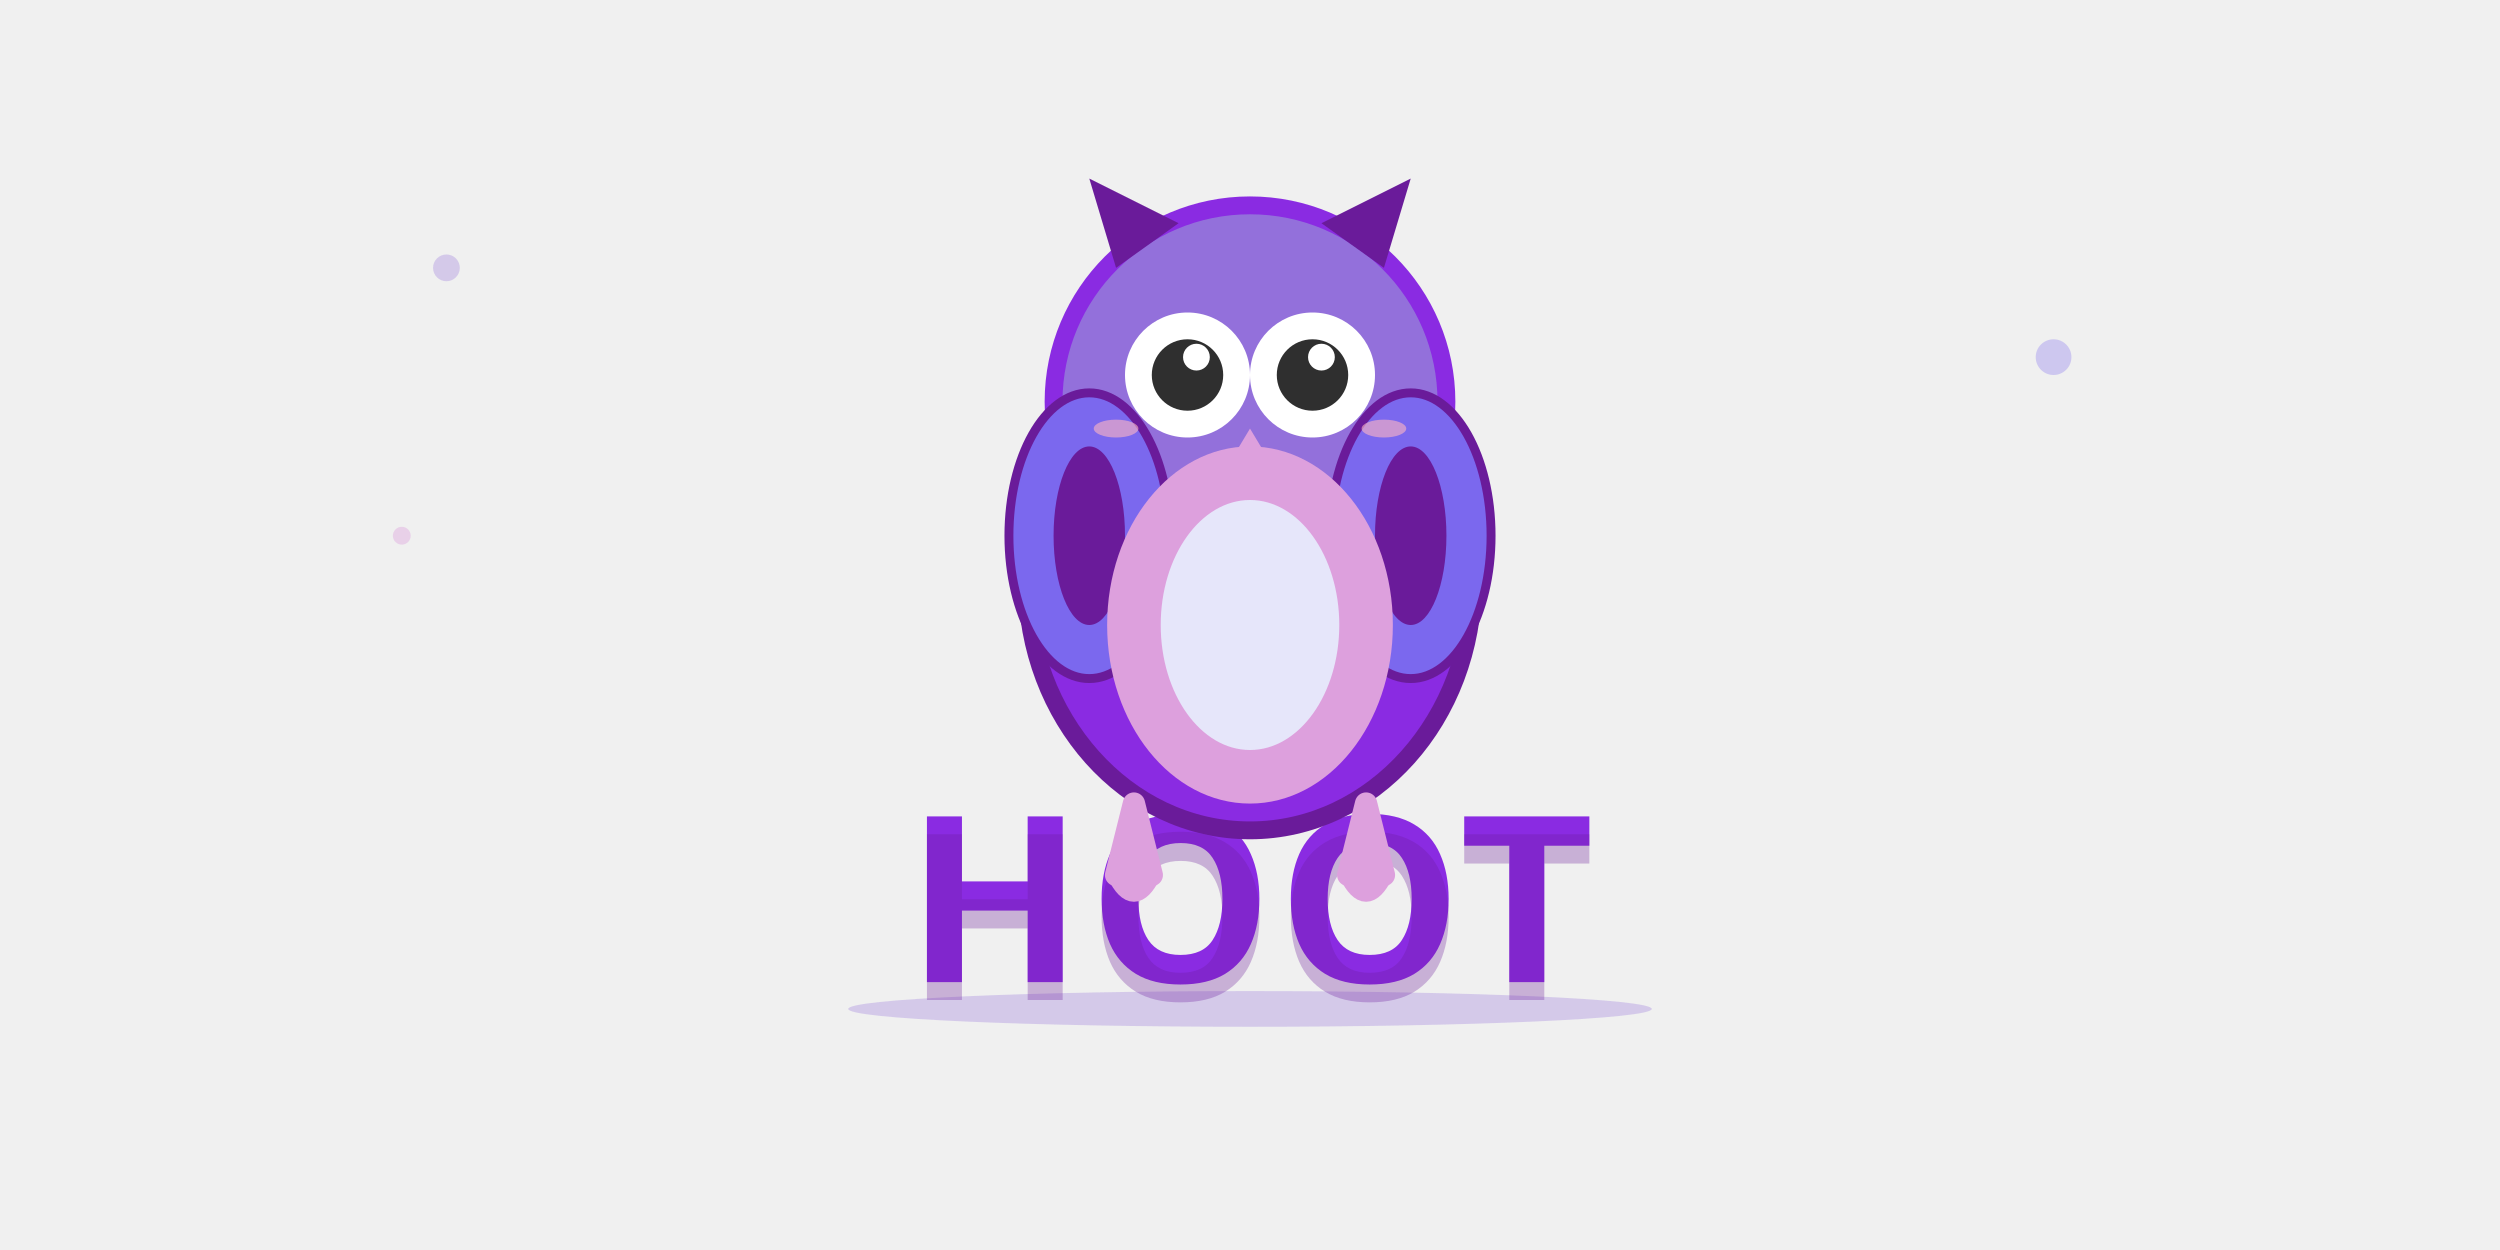
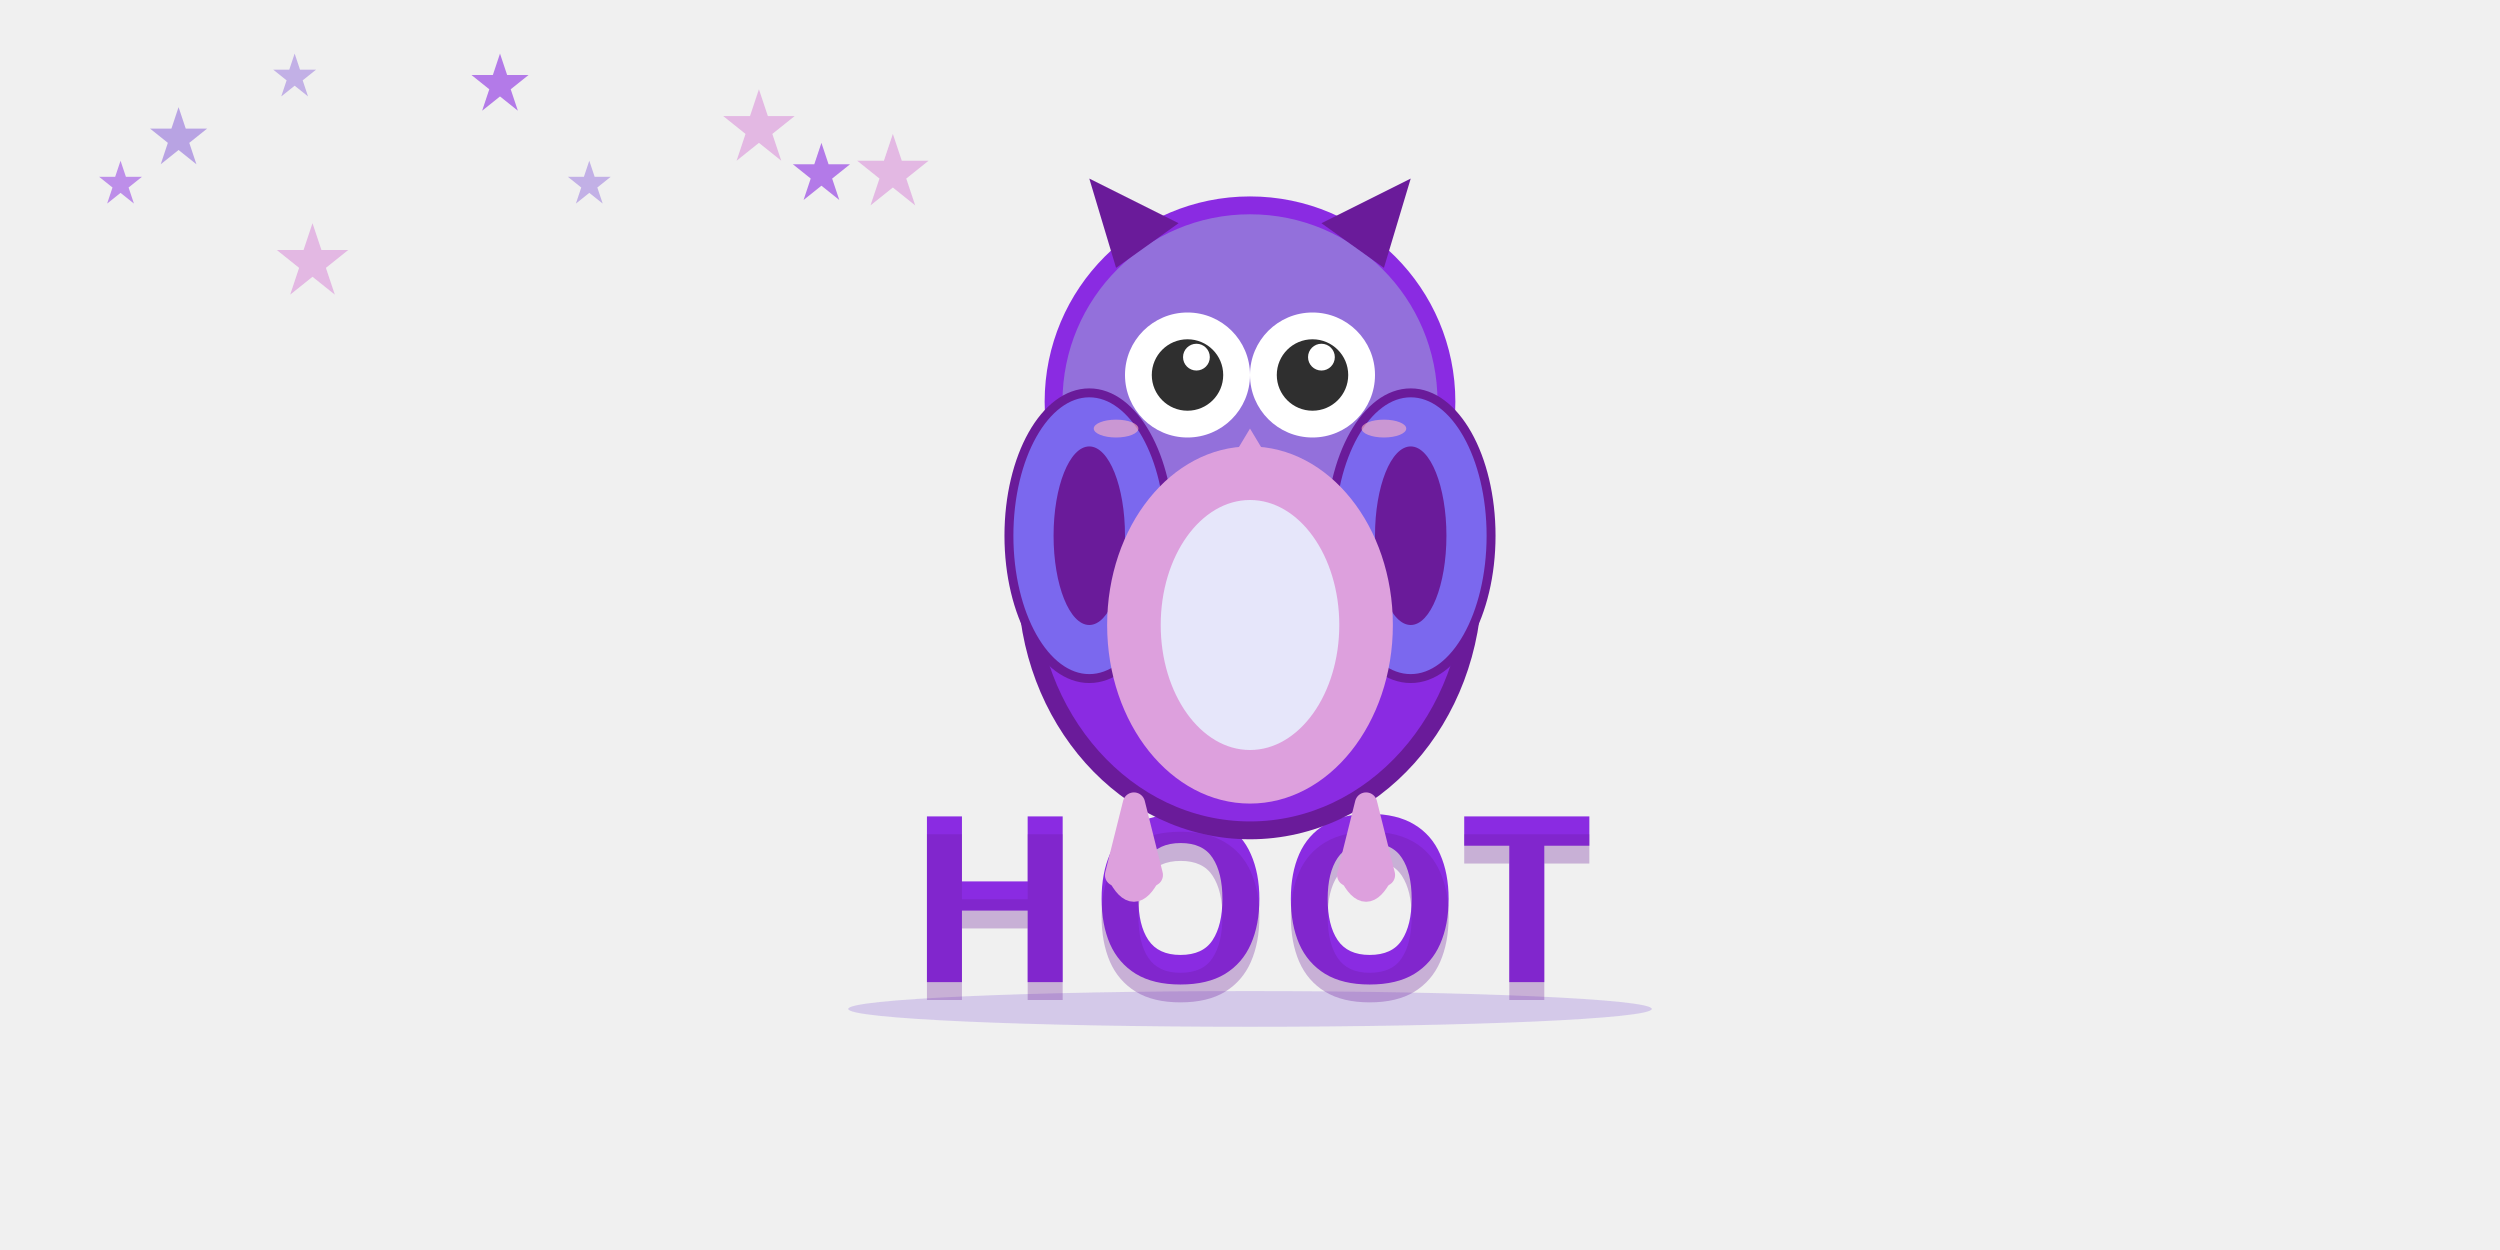
<svg xmlns="http://www.w3.org/2000/svg" viewBox="0 0 280 140">
  <ellipse cx="140" cy="113" rx="45" ry="2" fill="#9370DB" opacity="0.3" />
  <text x="140" y="110" font-family="'Nunito Sans', 'Comic Sans MS', 'Trebuchet MS', sans-serif" font-size="26" font-weight="600" fill="#8A2BE2" text-anchor="middle" letter-spacing="0.5px">HOOT</text>
  <text x="140" y="112" font-family="'Nunito Sans', 'Comic Sans MS', 'Trebuchet MS', sans-serif" font-size="26" font-weight="600" fill="#6A1B9A" text-anchor="middle" letter-spacing="0.5px" opacity="0.3">HOOT</text>
  <ellipse cx="140" cy="65" rx="25" ry="28" fill="#8A2BE2" stroke="#6A1B9A" stroke-width="2" />
  <circle cx="140" cy="45" r="22" fill="#9370DB" stroke="#8A2BE2" stroke-width="2" />
  <path d="M125 30 L122 20 L132 25 Z" fill="#6A1B9A" />
  <path d="M155 30 L158 20 L148 25 Z" fill="#6A1B9A" />
  <circle cx="133" cy="42" r="7" fill="white" />
  <circle cx="147" cy="42" r="7" fill="white" />
  <circle cx="133" cy="42" r="4" fill="#2F2F2F" />
  <circle cx="147" cy="42" r="4" fill="#2F2F2F" />
  <circle cx="134" cy="40" r="1.5" fill="white" />
  <circle cx="148" cy="40" r="1.5" fill="white" />
  <path d="M140 48 L137 53 L143 53 Z" fill="#DDA0DD" />
  <ellipse cx="122" cy="60" rx="9" ry="16" fill="#7B68EE" stroke="#6A1B9A" stroke-width="1" />
  <ellipse cx="158" cy="60" rx="9" ry="16" fill="#7B68EE" stroke="#6A1B9A" stroke-width="1" />
  <ellipse cx="122" cy="60" rx="4" ry="10" fill="#6A1B9A" />
  <ellipse cx="158" cy="60" rx="4" ry="10" fill="#6A1B9A" />
  <ellipse cx="140" cy="70" rx="16" ry="20" fill="#DDA0DD" />
  <ellipse cx="140" cy="70" rx="10" ry="14" fill="#E6E6FA" />
  <g transform="translate(127, 90)">
    <path d="M0 0 L-2 8 M0 0 L0 8 M0 0 L2 8" stroke="#DDA0DD" stroke-width="2.5" stroke-linecap="round" />
    <path d="M-2 8 Q0 12 2 8" stroke="#DDA0DD" stroke-width="2" fill="none" />
  </g>
  <g transform="translate(153, 90)">
    <path d="M0 0 L-2 8 M0 0 L0 8 M0 0 L2 8" stroke="#DDA0DD" stroke-width="2.5" stroke-linecap="round" />
    <path d="M-2 8 Q0 12 2 8" stroke="#DDA0DD" stroke-width="2" fill="none" />
  </g>
  <ellipse cx="125" cy="48" rx="2.5" ry="1" fill="#FFB6C1" opacity="0.6" />
  <ellipse cx="155" cy="48" rx="2.5" ry="1" fill="#FFB6C1" opacity="0.6" />
-   <circle cx="50" cy="30" r="1.5" fill="#9370DB" opacity="0.3" />
-   <circle cx="230" cy="40" r="2" fill="#7B68EE" opacity="0.3" />
-   <circle cx="45" cy="60" r="1" fill="#DDA0DD" opacity="0.4" />
+   <path d="M50 30 L52 36 L58 36 L53 40 L55 46 L50 42 L45 46 L47 40 L42 36 L48 36 Z" fill="#9370DB" opacity="0.6" transform="scale(0.4)" />
+   <path d="M45 60 L47 66 L53 66 L48 70 L50 76 L45 72 L40 76 L42 70 L37 66 L43 66 Z" fill="#8A2BE2" opacity="0.5" transform="scale(0.3)" />
+   <path d="M70 50 L72 56 L78 56 L73 60 L75 66 L70 62 L65 66 L67 60 L62 56 L68 56 Z" fill="#DDA0DD" opacity="0.7" transform="scale(0.5)" />
+   <path d="M230 40 L232 46 L238 46 L233 50 L235 56 L230 52 L225 56 L227 50 L222 46 L228 46 Z" fill="#8A2BE2" opacity="0.6" transform="scale(0.4)" />
+   <path d="M220 60 L222 66 L228 66 L223 70 L225 76 L220 72 L215 76 L217 70 L212 66 L218 66 Z" fill="#9370DB" opacity="0.5" transform="scale(0.3)" />
+   <path d="M200 30 L202 36 L208 36 L203 40 L205 46 L200 42 L195 46 L197 40 L192 36 L198 36 Z" fill="#DDA0DD" opacity="0.7" transform="scale(0.5)" />
+   <path d="M140 15 L142 21 L148 21 L143 25 L145 31 L140 27 L135 31 L137 25 L132 21 L138 21 Z" fill="#8A2BE2" opacity="0.6" transform="scale(0.4)" />
+   <path d="M110 20 L112 26 L118 26 L113 30 L115 36 L110 32 L105 36 L107 30 L102 26 L108 26 Z" fill="#9370DB" opacity="0.5" transform="scale(0.3)" />
+   <path d="M170 20 L172 26 L178 26 L173 30 L175 36 L170 32 L165 36 L167 30 L162 26 L168 26 Z" fill="#DDA0DD" opacity="0.7" transform="scale(0.5)" />
</svg>
